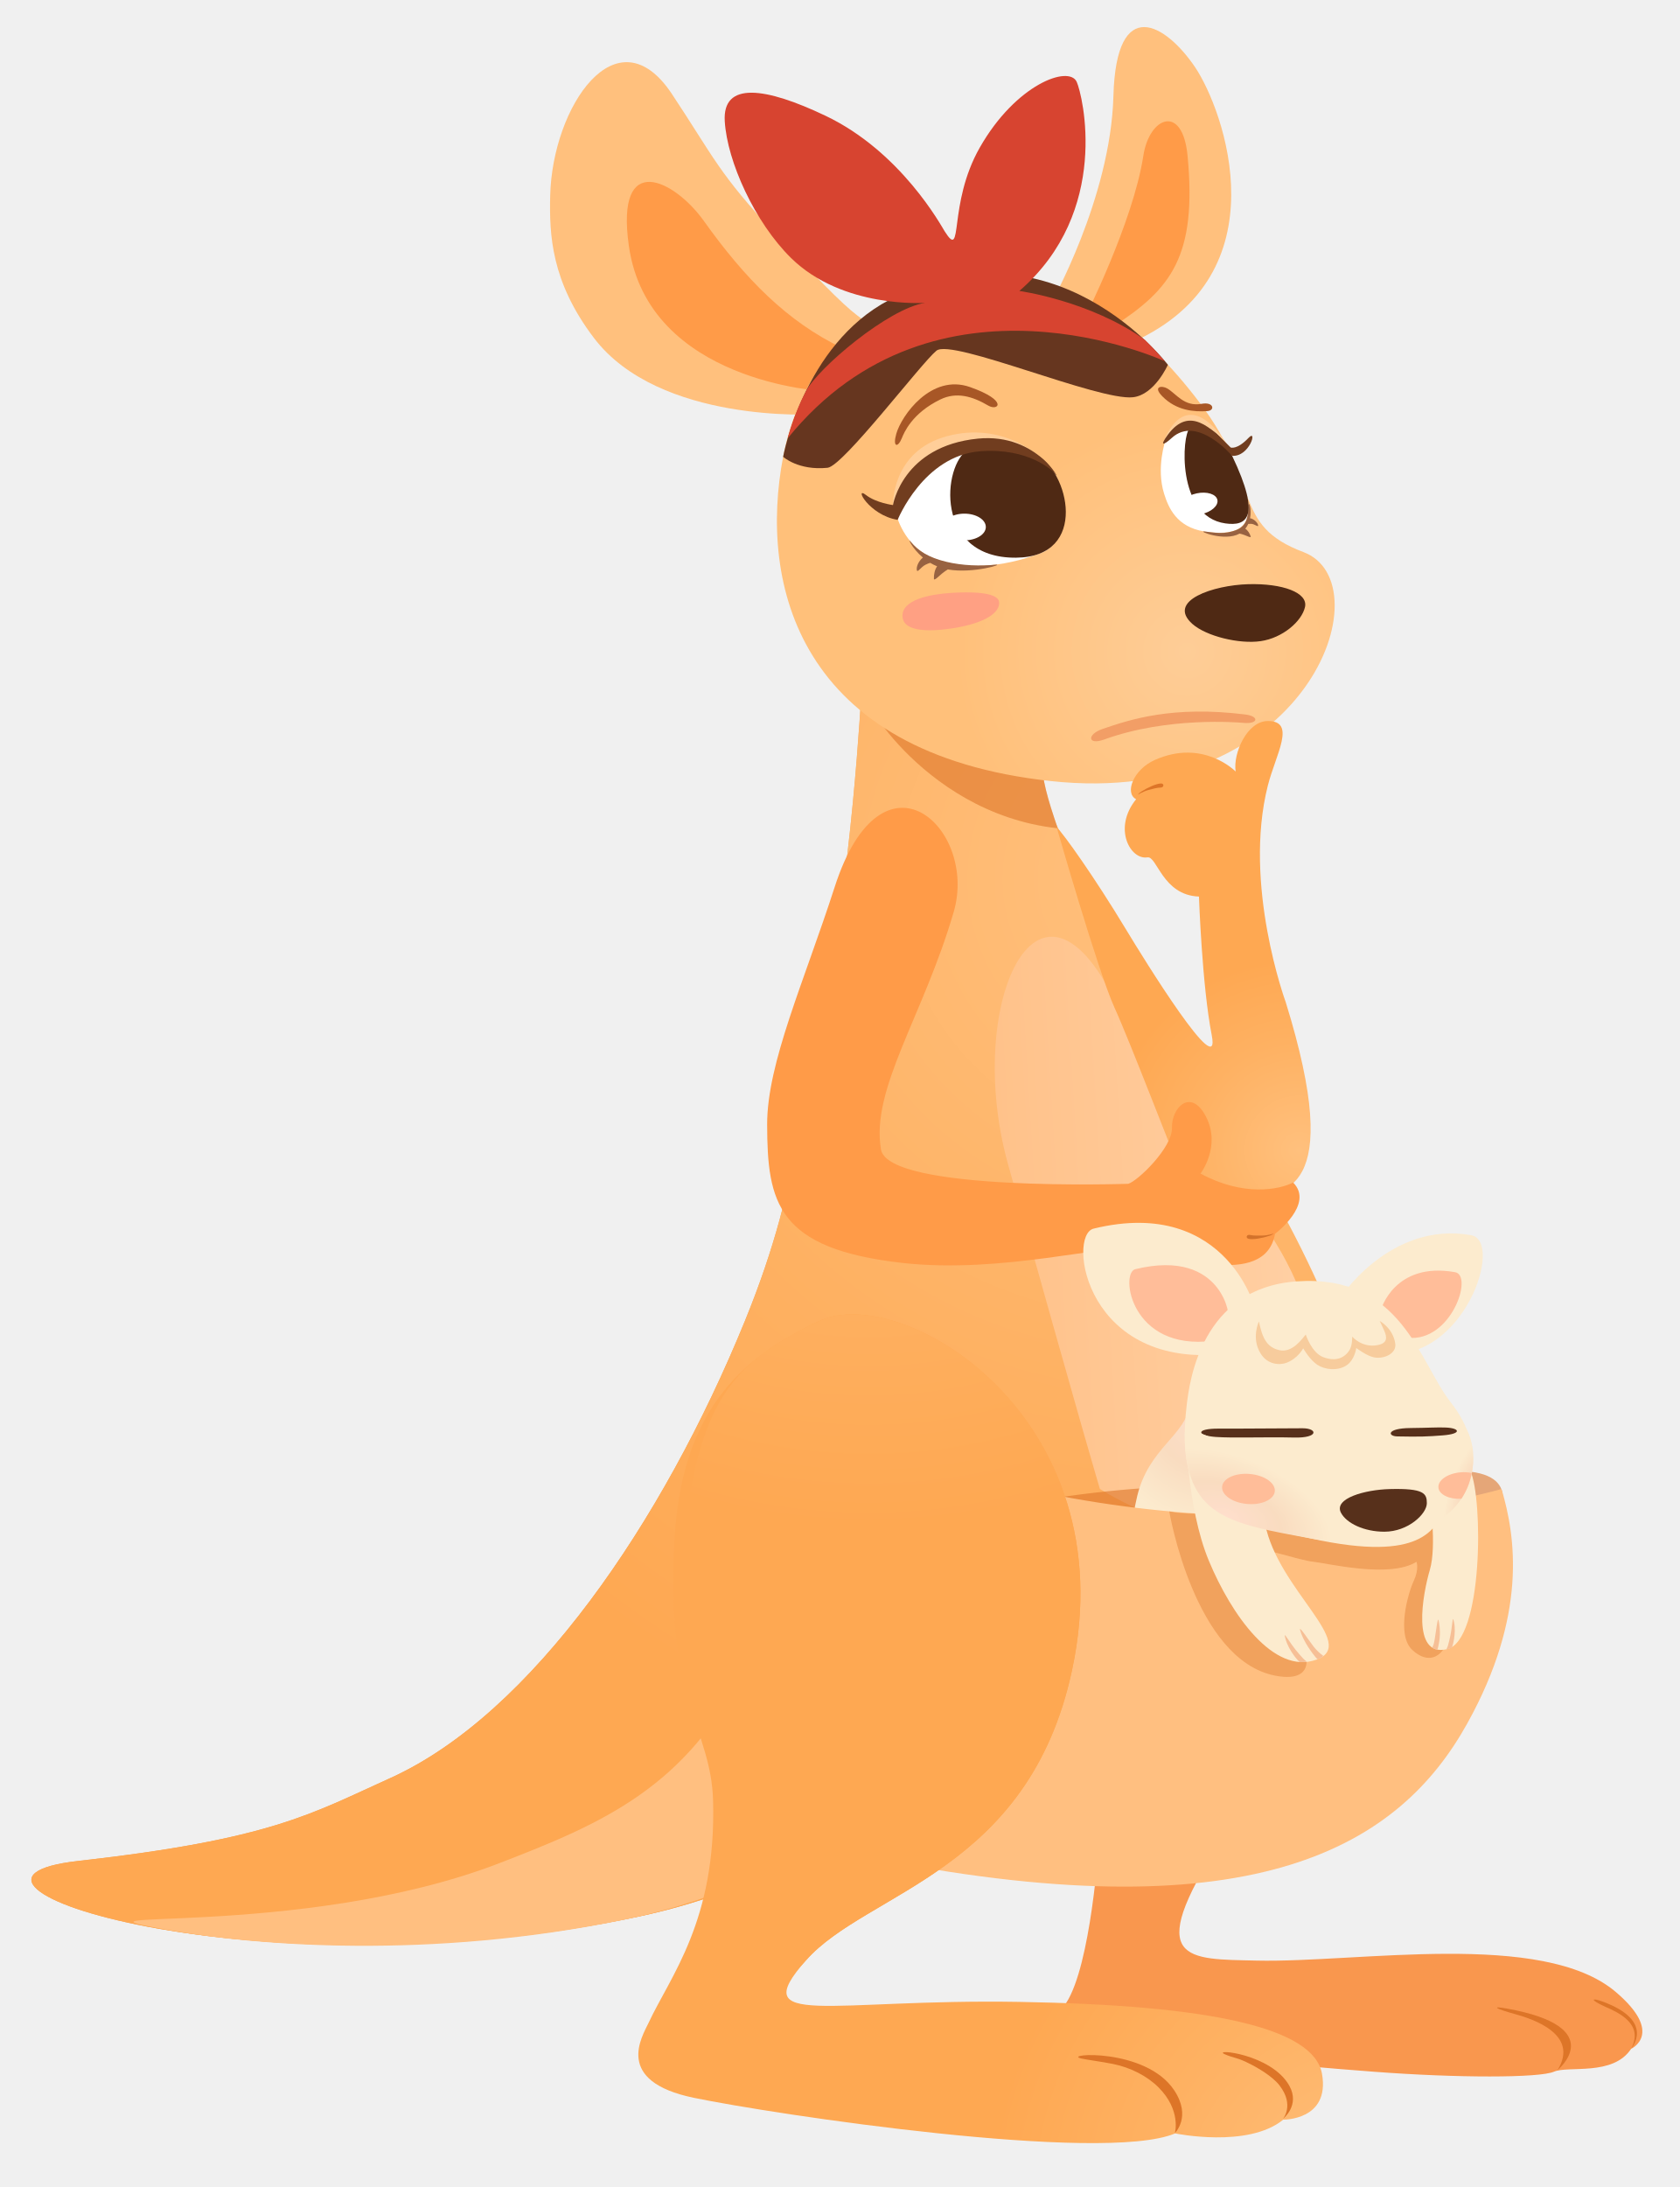
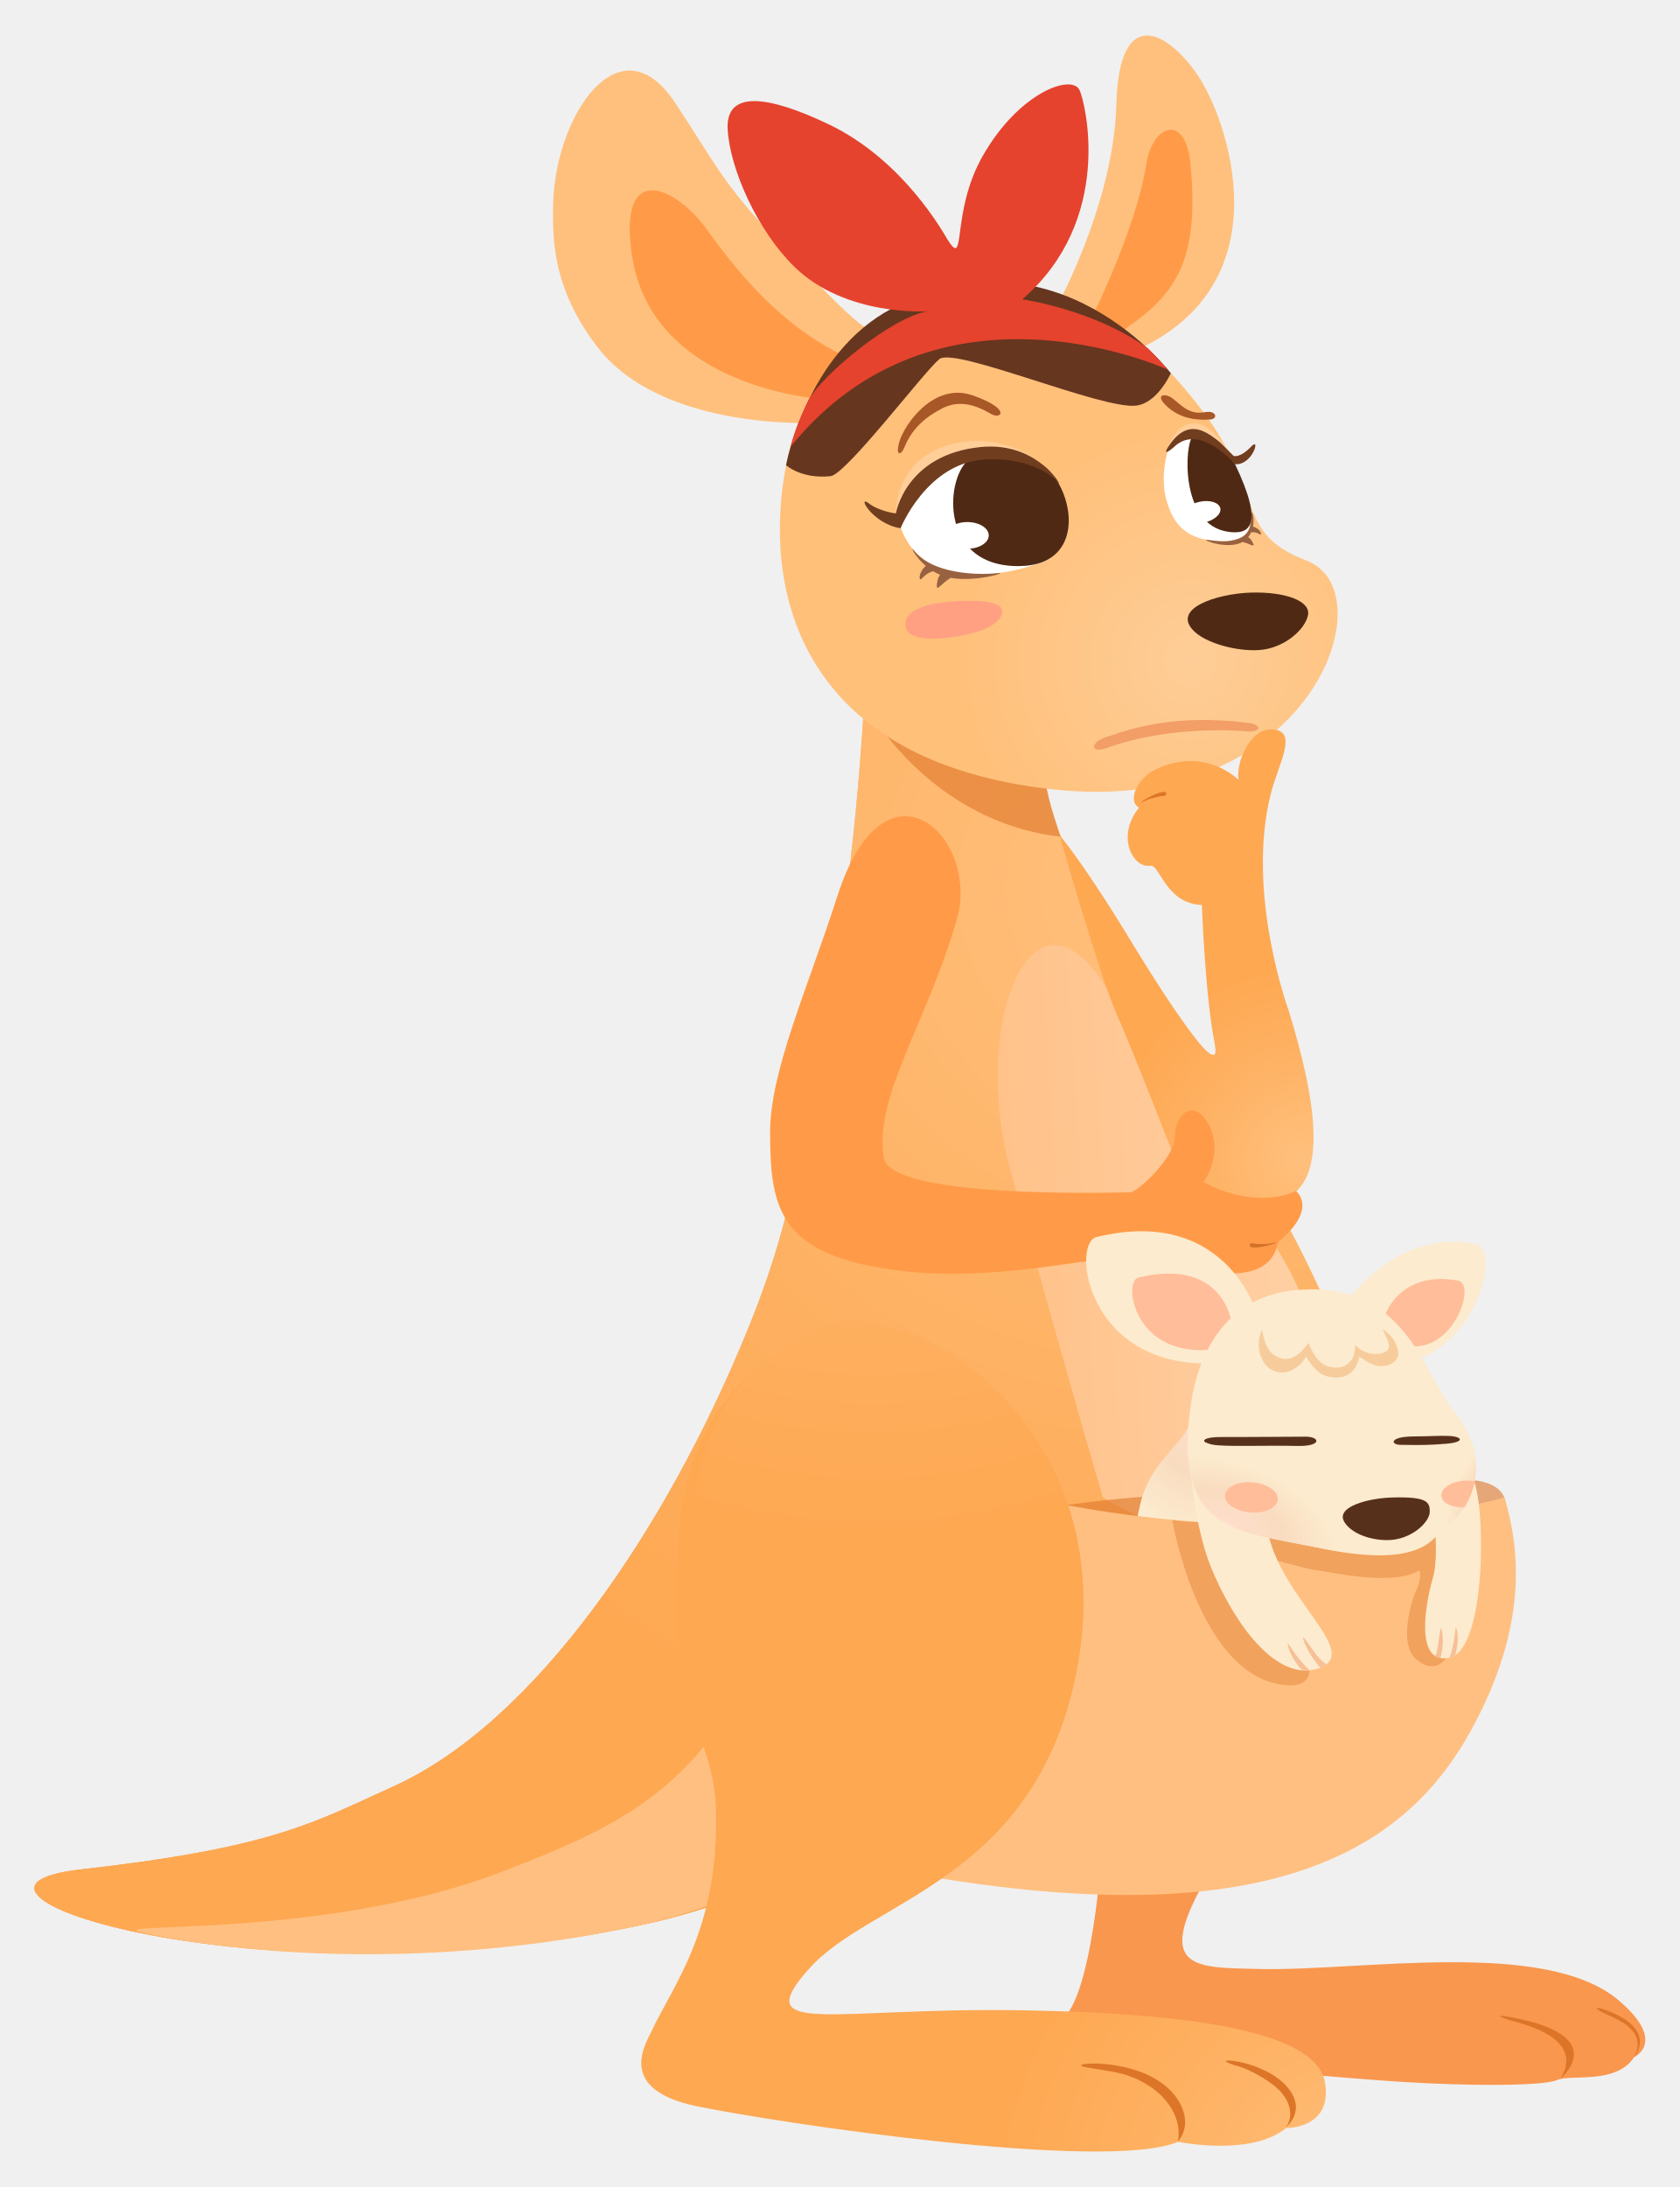
<svg xmlns="http://www.w3.org/2000/svg" version="1.1" id="图层_1" x="0px" y="0px" width="460.583px" height="599.544px" viewBox="0 0 460.583 599.544" enable-background="new 0 0 460.583 599.544" xml:space="preserve">
-   <radialGradient id="SVGID_1_" cx="318.317" cy="241" r="253.224" gradientUnits="userSpaceOnUse">
+   <radialGradient id="SVGID_1_" cx="319.121" cy="243.304" r="253.224" gradientUnits="userSpaceOnUse">
    <stop offset="0" style="stop-color:#F6BB7C" />
    <stop offset="0.544" style="stop-color:#F4AC64" />
    <stop offset="1" style="stop-color:#F3A254" />
  </radialGradient>
-   <path fill="url(#SVGID_1_)" d="M236.281,188.508c0,0-2.89,56.062-10.756,85.342c-6.886,25.633-4.389,46.97-21.254,88.274  c-22.563,55.26-58.475,107.799-97.251,125.319c-21.748,9.826-32.682,16.765-85.62,22.725  c-48.274,5.435,48.219,37.579,153.644,15.259c77.44-16.395,121.105-81.208,121.105-81.208l76.128-65.066  c0,0-31.947-38.132-41.956-78.73c-5.699-23.115-49.748-80.032-46.515-91.744S236.281,188.508,236.281,188.508z" />
-   <radialGradient id="SVGID_2_" cx="318.317" cy="241" r="253.224" gradientUnits="userSpaceOnUse">
+   <path fill="url(#SVGID_1_)" d="M237.084,190.813c0,0-2.89,56.062-10.756,85.342c-6.886,25.633-4.389,46.97-21.254,88.274  c-22.563,55.26-58.475,107.799-97.251,125.319c-21.748,9.826-32.682,16.765-85.62,22.725  c-48.274,5.435,48.219,37.579,153.644,15.259c77.44-16.395,121.105-81.208,121.105-81.208l76.128-65.066  c0,0-31.947-38.132-41.956-78.73c-5.699-23.115-49.748-80.032-46.515-91.744C287.843,199.271,237.084,190.813,237.084,190.813z" />
+   <radialGradient id="SVGID_2_" cx="319.121" cy="243.304" r="253.224" gradientUnits="userSpaceOnUse">
    <stop offset="0" style="stop-color:#FFC07D" />
    <stop offset="0.571" style="stop-color:#FEB162" />
    <stop offset="1" style="stop-color:#FEA852" />
  </radialGradient>
-   <path fill="url(#SVGID_2_)" d="M236.281,188.508c0,0-2.89,56.062-10.756,85.342c-6.886,25.633-4.389,46.97-21.254,88.274  c-22.563,55.26-58.475,107.799-97.251,125.319c-21.748,9.826-32.682,16.765-85.62,22.725  c-48.274,5.435,48.219,37.579,153.644,15.259c77.44-16.395,121.105-81.208,121.105-81.208l76.128-65.066  c0,0-15.132-46.655-41.956-78.73c-18.315-21.9-47.47-80.822-44.237-92.534C289.318,196.176,236.281,188.508,236.281,188.508z" />
-   <path fill="#FFBF80" d="M204.271,457.309c-15.807,32.653-39.291,42.636-67.232,53.421c-55.2,21.307-127.889,11.865-89.899,18.538  c22.517,3.955,70.579,8.136,124.477-3.099c55.808-11.634,87.038-46.929,87.038-46.929S216.086,432.902,204.271,457.309z" />
-   <path fill="#FFC07D" d="M223.811,113.574c0,0-43.03,2.661-60.958-20.945c-11.753-15.474-12.219-28.34-11.982-38.917  c0.547-24.417,18.262-50.709,33.364-27.972c11.498,17.31,12.85,21.91,28.634,38.627c15.327,16.234,19.467,20.257,23.871,23.336  C249.381,96.542,223.811,113.574,223.811,113.574z" />
-   <path fill="#FFC07D" d="M288.031,83.535c0,0,16.534-29.176,17.291-57.215s14.399-19.703,22.356-7.957s24.25,56.836-17.051,75.403  S288.031,83.535,288.031,83.535z" />
-   <path fill="#FF9B48" d="M225.877,107.228c0,0-48.086-2.357-53.426-39.785c-3.804-26.66,12.69-17.905,20.537-6.903  c11.243,15.764,22.891,27.696,38.047,34.896S225.877,107.228,225.877,107.228z" />
-   <path fill="#FF9B48" d="M297.235,87.641c0,0,13.481-26.621,16.293-44.951c1.646-10.728,10.755-14.319,12.125,0  c2.638,27.571-4.547,36.615-20.461,46.845S297.235,87.641,297.235,87.641z" />
-   <linearGradient id="SVGID_3_" gradientUnits="userSpaceOnUse" x1="281.18" y1="313.248" x2="365.426" y2="313.248" gradientTransform="matrix(0.9981 -0.0609 0.0609 0.9981 -24.2618 44.1725)">
+   <path fill="url(#SVGID_2_)" d="M237.084,190.813c0,0-2.89,56.062-10.756,85.342c-6.886,25.633-4.389,46.97-21.254,88.274  c-22.563,55.26-58.475,107.799-97.251,125.319c-21.748,9.826-32.682,16.765-85.62,22.725  c-48.274,5.435,48.219,37.579,153.644,15.259c77.44-16.395,121.105-81.208,121.105-81.208l76.128-65.066  c0,0-15.132-46.655-41.956-78.73c-18.315-21.9-47.47-80.822-44.237-92.534S237.084,190.813,237.084,190.813z" />
+   <path fill="#FFBF80" d="M205.074,459.614c-15.807,32.653-39.291,42.636-67.232,53.421c-55.2,21.307-127.889,11.865-89.899,18.538  c22.517,3.955,70.579,8.136,124.477-3.099c55.808-11.634,87.038-46.929,87.038-46.929S216.89,435.207,205.074,459.614z" />
+   <path fill="#FFC07D" d="M224.615,115.878c0,0-43.03,2.661-60.958-20.945c-11.753-15.474-12.219-28.34-11.982-38.917  c0.547-24.417,18.262-50.709,33.364-27.972c11.498,17.31,12.85,21.91,28.634,38.627c15.327,16.234,19.467,20.257,23.871,23.336  C250.184,98.846,224.615,115.878,224.615,115.878z" />
+   <path fill="#FFC07D" d="M288.835,85.84c0,0,16.534-29.176,17.291-57.215s14.399-19.703,22.356-7.957  c7.957,11.746,24.25,56.836-17.051,75.403S288.835,85.84,288.835,85.84z" />
+   <path fill="#FF9B48" d="M226.68,109.532c0,0-48.086-2.357-53.426-39.785c-3.804-26.66,12.69-17.905,20.537-6.903  c11.243,15.764,22.891,27.696,38.047,34.896C246.995,104.939,226.68,109.532,226.68,109.532z" />
+   <path fill="#FF9B48" d="M298.038,89.945c0,0,13.481-26.621,16.293-44.951c1.646-10.728,10.755-14.319,12.125,0  c2.638,27.571-4.547,36.615-20.461,46.845S298.038,89.945,298.038,89.945z" />
+   <linearGradient id="SVGID_3_" gradientUnits="userSpaceOnUse" x1="266.077" y1="327.503" x2="350.323" y2="327.503" gradientTransform="matrix(0.9981 -0.0609 0.0609 0.9981 -9.2521 31.329)">
    <stop offset="0" style="stop-color:#FFC28A" />
    <stop offset="0.794" style="stop-color:#FFCD9F" />
    <stop offset="1" style="stop-color:#FFD0A5" />
  </linearGradient>
-   <path fill="url(#SVGID_3_)" d="M301.618,408.187c0,0-4.966-16.401-25.197-89.024c-13.054-46.862,11.523-94.896,34.294-32.965  c11.844,32.211,36.666,37.581,48.46,75.256C370.992,399.2,348.782,436.994,301.618,408.187z" />
-   <path fill="#F9974E" d="M301.335,505.26c0,0-2.131,33.42-9.003,43.88c-6.509,9.908,33.794,14.953,84.332,18.799  c23.01,1.751,45.428,1.725,49.453,0s16.162,1.304,21.175-6.28c0,0,9.189-4.177-4.204-15.571  c-20.081-17.083-70.811-7.964-98.495-8.612c-19.091-0.447-31.116,0.562-10.16-32.215S301.335,505.26,301.335,505.26z" />
-   <path fill="#DD7528" d="M427.123,567.481c0,0,14.395-11.762-13.897-16.851c-4.495-0.809-3.176,0.03,2.313,1.542  C420.192,553.453,433.194,557.66,427.123,567.481z" />
-   <path fill="#DD7528" d="M447.353,561.503c0,0,6.692-7.465-7.921-12.807c-3.065-1.121-3.614-0.515,0.9,1.492  C443.488,551.59,450.869,554.774,447.353,561.503z" />
-   <path opacity="0.6" fill="#DD7528" d="M262.573,415.111c64.777-12,59.867-4.815,131.224-11.615  c25.01-2.383,17.114,11.421,17.114,11.421C404.242,420.017,283.65,441.103,262.573,415.111z" />
-   <radialGradient id="SVGID_4_" cx="332.343" cy="387.166" r="31.098" gradientUnits="userSpaceOnUse">
+   <path fill="url(#SVGID_3_)" d="M302.422,410.491c0,0-4.966-16.401-25.197-89.024c-13.054-46.862,11.523-94.896,34.294-32.965  c11.844,32.211,36.666,37.581,48.46,75.255C371.795,401.504,349.585,439.299,302.422,410.491z" />
+   <path fill="#F9974E" d="M302.139,507.564c0,0-2.131,33.42-9.003,43.88c-6.509,9.908,33.794,14.953,84.332,18.799  c23.01,1.751,45.428,1.725,49.453,0s16.162,1.304,21.175-6.28c0,0,9.189-4.177-4.204-15.571  c-20.081-17.083-70.811-7.964-98.495-8.612c-19.091-0.447-31.116,0.562-10.16-32.215S302.139,507.564,302.139,507.564z" />
+   <path fill="#DD7528" d="M427.927,569.785c0,0,14.395-11.762-13.897-16.851c-4.495-0.809-3.176,0.03,2.313,1.542  C420.995,555.758,433.997,559.965,427.927,569.785z" />
+   <path fill="#DD7528" d="M448.157,563.807c0,0,6.692-7.465-7.921-12.807c-3.065-1.12-3.614-0.515,0.9,1.492  C444.291,553.895,451.672,557.078,448.157,563.807z" />
+   <path opacity="0.6" fill="#DD7528" d="M263.376,417.415c64.777-12,59.867-4.815,131.224-11.615  c25.01-2.383,17.114,11.421,17.114,11.421C405.046,422.322,284.453,443.408,263.376,417.415z" />
+   <radialGradient id="SVGID_4_" cx="333.146" cy="389.47" r="31.098" gradientUnits="userSpaceOnUse">
    <stop offset="0" style="stop-color:#FFDECC" />
    <stop offset="0.518" style="stop-color:#F9DCC0" />
    <stop offset="1" style="stop-color:#FCEBCE" />
  </radialGradient>
-   <path fill="url(#SVGID_4_)" d="M309.545,438.334c0,0-0.85-15.043,2.314-28.249c3.164-13.206,13.43-16.666,14.38-25.062  c0.949-8.396,45.929,33.059,45.929,33.059l-2.962,29.746L309.545,438.334z" />
-   <path fill="#FFBF80" d="M262.573,403.495c85.643,24.221,149.169,4.692,149.169,4.692c3.92,13.109,7.091,34.626-9.398,64.299  c-18.543,33.37-57.403,57.481-160.755,37.383C171.721,496.282,262.573,403.495,262.573,403.495z" />
-   <path opacity="0.4" fill="#DD7528" d="M320.636,414.337c0,0,6.867,40.595,28.95,45.004c10.008,1.998,9.448-4.493,7.707-7.373  c-1.741-2.88-9.169-25.127-10.195-26.481c-1.025-1.354,9.007,2.224,13.083,2.66c4.076,0.436,20.906,4.594,28.258,0  c0,0,0.774,1.983-0.774,5.272c-1.548,3.289-4.836,14.766-0.387,18.893s8.034,1.73,9.358-1.776c1.324-3.506,5.875-35.859,0-39.643  S335.375,417.582,320.636,414.337z" />
-   <path opacity="0.6" fill="#DD7528" d="M282.222,211.589c-0.07,0.487-35.068-6.621-42.035-16.521s10.983,27.733,49.86,32  c0,0-3.605-10.317-3.968-14.41" />
-   <radialGradient id="SVGID_5_" cx="373.964" cy="603.331" r="102.588" gradientUnits="userSpaceOnUse">
+   <path fill="url(#SVGID_4_)" d="M310.349,440.638c0,0-0.85-15.043,2.314-28.249c3.164-13.206,13.43-16.667,14.38-25.062  s45.929,33.059,45.929,33.059l-2.962,29.746L310.349,440.638z" />
+   <path fill="#FFBF80" d="M263.376,405.8c85.643,24.221,149.169,4.692,149.169,4.692c3.92,13.109,7.091,34.626-9.398,64.299  c-18.543,33.37-57.403,57.481-160.755,37.382C172.525,498.586,263.376,405.8,263.376,405.8z" />
+   <path opacity="0.4" fill="#DD7528" d="M321.439,416.642c0,0,6.867,40.595,28.95,45.004c10.008,1.998,9.448-4.493,7.707-7.373  s-9.169-25.127-10.195-26.481c-1.025-1.354,9.007,2.224,13.083,2.66c4.076,0.436,20.906,4.594,28.258,0c0,0,0.774,1.983-0.774,5.272  c-1.548,3.289-4.836,14.766-0.387,18.893c4.449,4.127,8.034,1.73,9.358-1.776c1.324-3.506,5.875-35.859,0-39.643  C391.564,409.413,336.178,419.887,321.439,416.642z" />
+   <path opacity="0.6" fill="#DD7528" d="M283.025,213.894c-0.07,0.487-35.068-6.621-42.035-16.521c-6.967-9.9,10.983,27.733,49.86,32  c0,0-3.605-10.317-3.968-14.41" />
+   <radialGradient id="SVGID_5_" cx="374.767" cy="605.635" r="102.588" gradientUnits="userSpaceOnUse">
    <stop offset="0" style="stop-color:#FFC07D" />
    <stop offset="0.571" style="stop-color:#FEB162" />
    <stop offset="1" style="stop-color:#FEA852" />
  </radialGradient>
-   <path fill="url(#SVGID_5_)" d="M224.654,362.125c-22.617,10.616-37.758,25.491-39.72,60.216  c-2.483,43.957,10.052,51.372,10.606,71.287c0.916,32.934-11.779,48.201-17.704,60.946c-1.737,3.736-9.621,15.959,12.418,20.519  s112.219,18.108,131.991,9.76c0,0,19.973,4.14,29.64-3.769c0,0,12.841,0.227,10.645-12.515  c-2.197-12.742-30.757-18.894-83.044-19.772c-52.287-0.879-75.135,7.47-58.438-11.424c16.697-18.894,61.035-24.055,72.931-79.529  C308.902,388.246,247.271,351.509,224.654,362.125z" />
-   <radialGradient id="SVGID_6_" cx="238.256" cy="250.204" r="168.499" gradientUnits="userSpaceOnUse">
+   <path fill="url(#SVGID_5_)" d="M225.457,364.429c-22.617,10.616-37.758,25.491-39.72,60.216  c-2.483,43.957,10.052,51.372,10.606,71.287c0.916,32.934-11.779,48.201-17.704,60.946c-1.737,3.736-9.621,15.959,12.418,20.519  s112.219,18.108,131.991,9.76c0,0,19.973,4.14,29.64-3.769c0,0,12.841,0.227,10.644-12.515s-30.757-18.894-83.044-19.772  s-75.135,7.47-58.438-11.424c16.697-18.894,61.035-24.055,72.931-79.529C309.705,390.551,248.074,353.813,225.457,364.429z" />
+   <radialGradient id="SVGID_6_" cx="239.059" cy="252.509" r="168.499" gradientUnits="userSpaceOnUse">
    <stop offset="0" style="stop-color:#FFC07D" />
    <stop offset="0.571" style="stop-color:#FEB162" />
    <stop offset="1" style="stop-color:#FEA852" />
  </radialGradient>
-   <path fill="url(#SVGID_6_)" d="M224.654,362.125c-22.617,10.616-31.436,20.871-36.215,51.92  c-6.805,44.207,10.812,64.019,15.832,85.604c7.564,32.519,0.08,56.617,16.776,37.724c16.697-18.894,61.035-24.055,72.931-79.529  C308.902,388.246,247.271,351.509,224.654,362.125z" />
-   <path fill="#DD7528" d="M322.172,584.757c0,0,1.811-6.162-4.419-12.46c-3.079-3.112-7.684-5.505-12.517-6.476  c-3.407-0.685-7.232-1.148-8.777-1.518c-5.352-1.282,17.709-3.045,25.53,8.727C326.818,580.299,322.172,584.757,322.172,584.757z" />
-   <path fill="#DD7528" d="M351.817,580.854c0,0,3.225-3.724-0.939-9.144c-1.901-2.475-5.96-4.913-9.135-6.419  c-2.782-1.319-3.478-1.077-5.914-2.159c-3.585-1.593,12.768-0.158,17.713,8.621C356.595,577.173,351.817,580.854,351.817,580.854z" />
-   <radialGradient id="SVGID_7_" cx="325.615" cy="178.594" r="63.47" gradientUnits="userSpaceOnUse">
+   <path fill="url(#SVGID_6_)" d="M225.457,364.429c-22.617,10.616-31.436,20.871-36.215,51.92  c-6.805,44.207,10.812,64.019,15.832,85.604c7.564,32.52,0.08,56.617,16.776,37.724c16.697-18.894,61.035-24.055,72.931-79.529  C309.705,390.551,248.074,353.813,225.457,364.429z" />
+   <path fill="#DD7528" d="M322.975,587.062c0,0,1.811-6.162-4.419-12.46c-3.079-3.112-7.684-5.505-12.517-6.477  c-3.407-0.685-7.232-1.148-8.777-1.518c-5.352-1.282,17.709-3.045,25.53,8.727C327.621,582.603,322.975,587.062,322.975,587.062z" />
+   <path fill="#DD7528" d="M352.62,583.158c0,0,3.225-3.724-0.939-9.144c-1.901-2.475-5.96-4.913-9.135-6.419  c-2.782-1.319-3.478-1.077-5.914-2.159c-3.585-1.593,12.768-0.158,17.713,8.621C357.399,579.478,352.62,583.158,352.62,583.158z" />
+   <radialGradient id="SVGID_7_" cx="326.418" cy="180.898" r="63.47" gradientUnits="userSpaceOnUse">
    <stop offset="0" style="stop-color:#FECD97" />
    <stop offset="1" style="stop-color:#FFC07A" />
  </radialGradient>
-   <path fill="url(#SVGID_7_)" d="M243.678,82.781c20.178-11.771,52.964-15.113,85.32,27.643c16.945,22.392,8.684,33.507,28.415,40.917  c22.592,8.484,0.965,70.442-69.382,62.769c-69.168-7.545-79.976-54.001-73.281-88.886  C218.384,106.293,229.154,91.254,243.678,82.781z" />
-   <path fill="#FFCE99" d="M244.87,138.46c0,0-0.431-14.78,14.802-18.879c15.232-4.098,25.654,5.314,27.621,7.781  c1.967,2.467-41.505,13.677-41.505,13.677" />
-   <path fill="#FFCE99" d="M319.027,121.317c0,0,5.766-17.955,18.051,1.37C342.328,130.946,319.027,121.317,319.027,121.317z" />
-   <radialGradient id="SVGID_8_" cx="356.274" cy="315.294" r="52.383" gradientUnits="userSpaceOnUse">
+   <path fill="url(#SVGID_7_)" d="M244.482,85.086c20.178-11.771,52.964-15.113,85.32,27.643c16.945,22.392,8.684,33.507,28.415,40.917  c22.592,8.484,0.965,70.442-69.382,62.769c-69.168-7.545-79.976-54.001-73.281-88.886  C219.187,108.597,229.957,93.558,244.482,85.086z" />
+   <path fill="#FFCE99" d="M245.673,140.764c0,0-0.431-14.78,14.802-18.879c15.232-4.098,25.654,5.314,27.621,7.781  c1.967,2.467-41.505,13.677-41.505,13.677" />
+   <path fill="#FFCE99" d="M319.83,123.622c0,0,5.766-17.955,18.052,1.37C343.132,133.25,319.83,123.622,319.83,123.622z" />
+   <radialGradient id="SVGID_8_" cx="357.077" cy="317.598" r="52.383" gradientUnits="userSpaceOnUse">
    <stop offset="0" style="stop-color:#FFC07D" />
    <stop offset="0.571" style="stop-color:#FEB162" />
    <stop offset="1" style="stop-color:#FEA852" />
  </radialGradient>
-   <path fill="url(#SVGID_8_)" d="M289.756,226.762c0,0,11.28,39.394,15.853,49.455c4.573,10.061,16.418,41.21,17.538,43.344  c1.12,2.134,7.73,9.704,18.266,8.789c10.536-0.915,27.609-0.61,11.146-53.657c0,0-11.81-32.141-4.885-59.364  c2.177-8.559,7.885-17.673,0-17.673c-5.689,0-9.616,8.893-8.832,13.853c0,0-8.871-9.134-22.221-3.15  c-5.822,2.609-8.321,9.062-5.071,10.742c-6.449,7.921-1.613,16.692,3.096,15.937c2.654-0.425,4.113,10.376,14.134,10.747  c0,0,0.834,24.393,3.504,38.014c2.648,13.511-18.537-20.758-23.493-28.975C300.046,240.328,291.592,228.509,289.756,226.762z" />
+   <path fill="url(#SVGID_8_)" d="M290.559,229.066c0,0,11.28,39.394,15.853,49.455c4.573,10.061,16.418,41.21,17.538,43.344  c1.12,2.134,7.73,9.704,18.266,8.789s27.609-0.61,11.146-53.657c0,0-11.81-32.141-4.885-59.364c2.177-8.559,7.885-17.673,0-17.673  c-5.689,0-9.616,8.893-8.832,13.853c0,0-8.871-9.134-22.221-3.15c-5.822,2.609-8.321,9.062-5.071,10.742  c-6.449,7.921-1.613,16.692,3.096,15.937c2.654-0.425,4.113,10.376,14.134,10.747c0,0,0.834,24.393,3.504,38.014  c2.648,13.511-18.537-20.758-23.493-28.975C300.849,242.632,292.395,230.813,290.559,229.066z" />
  <g id="形状_14_8_">
    <g>
-       <path fill="#DD7528" d="M318.341,214.785c-1.256,0.034-3.66,1.117-5.407,2.242c-0.601,0.386-0.912,0.845-0.912,0.845    s1.296-0.871,2.963-1.323c0.812-0.218,2.473-0.664,3.198-0.636C319.227,215.952,319.328,214.753,318.341,214.785z" />
+       <path fill="#DD7528" d="M319.144,217.089c-1.256,0.034-3.66,1.116-5.407,2.242c-0.601,0.386-0.912,0.845-0.912,0.845    s1.296-0.871,2.963-1.323c0.812-0.218,2.473-0.664,3.198-0.636C320.03,218.256,320.131,217.058,319.144,217.089z" />
    </g>
  </g>
-   <path fill="#FF9B48" d="M261.523,250.011c6.701-22.943-19.565-47.354-32.636-6.854c-8.362,25.909-18.563,48.299-18.521,65.141  c0.053,21.388,2.683,34.03,37.011,37.911c27.531,3.112,56.398-5.382,64.873-3.908c8.475,1.474,34.63,11.423,37.383-4.053  c0,0,10.866-8.173,4.97-14.069c-3.861,1.98-13.663,3.895-25.398-2.454c0,0,5.68-7.429,1.533-15.536s-9.525-2.501-9.357,2.948  s-9.411,14.652-11.991,15.389c0,0-65.782,2.263-67.801-9.401C238.715,298.521,253.173,278.598,261.523,250.011z" />
+   <path fill="#FF9B48" d="M262.326,252.315c6.701-22.943-19.565-47.354-32.636-6.854c-8.362,25.909-18.563,48.299-18.521,65.141  c0.053,21.388,2.683,34.03,37.011,37.911c27.531,3.112,56.398-5.382,64.873-3.908c8.475,1.474,34.63,11.423,37.383-4.053  c0,0,10.866-8.173,4.97-14.069c-3.861,1.979-13.663,3.895-25.398-2.454c0,0,5.68-7.429,1.533-15.536  c-4.147-8.107-9.525-2.501-9.357,2.948s-9.411,14.653-11.991,15.389c0,0-65.782,2.263-67.801-9.401  C239.518,300.825,253.976,280.902,262.326,252.315z" />
  <g id="形状_14_7_">
    <g>
-       <path fill="#D3722B" d="M346.103,338.715c-0.84,0.016-2.56,0.048-3.257-0.153c-1.003-0.289-1.391,0.849-0.426,1.057    c1.227,0.27,3.821-0.201,5.788-0.873c0.676-0.229,1.089-0.6,1.089-0.6S347.83,338.678,346.103,338.715z" />
+       <path fill="#D3722B" d="M346.906,341.019c-0.84,0.016-2.56,0.048-3.257-0.153c-1.003-0.289-1.391,0.849-0.426,1.056    c1.227,0.27,3.821-0.201,5.788-0.872c0.676-0.229,1.089-0.6,1.089-0.6S348.633,340.983,346.906,341.019z" />
    </g>
  </g>
-   <path fill="#FCEBCE" d="M344.034,358.887c0.894,1.824-6.9-31.154-44.143-22.072c-7.357,1.794-2.23,39.167,36.966,34.22  C376.053,366.088,344.034,358.887,344.034,358.887z" />
-   <path fill="#FCEBCE" d="M366.66,357.276c0.393-1.425,14.611-22.617,36.739-18.666c9.133,1.631-2.009,34.738-23.451,32.406  C363.833,369.264,366.66,357.276,366.66,357.276z" />
-   <path fill="#FFBD99" d="M336.651,360.605c0.894,1.824-0.774-18.66-25.338-12.669c-4.223,1.03-1.28,22.482,21.219,19.642  C355.03,364.739,336.651,360.605,336.651,360.605z" />
-   <path fill="#FFBD99" d="M378.662,359.105c0,0,3.674-13.325,20.362-10.345c5.062,0.904-1.113,19.253-12.997,17.96  C377.095,365.749,378.662,359.105,378.662,359.105z" />
-   <path fill="#FCEBCE" d="M325.205,391.292c0,0,0.116,21.727,6.273,36.543c6.158,14.816,17.802,31.408,29.52,27.142  c11.718-4.267-10.523-19.047-14.098-37.256S325.205,391.292,325.205,391.292z" />
-   <path fill="#FCEBCE" d="M392.093,410.547c0,0,1.936,13.253,0,19.815s-5.2,24.102,4.728,21.732c9.928-2.37,9.861-41.25,6.395-48.828  S392.093,410.547,392.093,410.547" />
-   <path fill-rule="evenodd" clip-rule="evenodd" fill="#F6BF96" d="M360.221,451.393c-1.392-1.798-4.047-5.881-3.716-4.588  c0.587,2.296,2.308,5.079,3.972,7.144c0.441,0.546,0.45,0.605,0.874,0.957c0.725-0.405,1.212-0.551,1.502-0.976  C361.926,453.202,361.139,452.585,360.221,451.393z" />
-   <path fill-rule="evenodd" clip-rule="evenodd" fill="#F6BF96" d="M356.306,453.497c-2.952-3.311-4.609-7.062-3.798-4.203  c0.981,3.448,3.67,6.216,3.876,6.354c0.539-0.008,1.483,0.072,1.976-0.109C357.318,454.706,357.453,454.784,356.306,453.497z" />
-   <path fill-rule="evenodd" clip-rule="evenodd" fill="#F6BF96" d="M393.413,449.421c0.37-2.012,0.805-6.372,1.074-5.202  c0.48,2.077,0.463,4.495,0.086,6.316c-0.128,0.618-0.225,1.246-0.418,1.703c-0.746-0.024-1.006-0.35-1.413-0.57  C393.182,450.703,393.172,450.752,393.413,449.421z" />
-   <path fill-rule="evenodd" clip-rule="evenodd" fill="#F6BF96" d="M397.435,449.671c0.991-3.865,0.765-7.548,1.298-4.928  c0.641,3.161-0.47,6.721-0.577,6.916c-0.434,0.216-1.051,0.433-1.52,0.492C397.126,451.056,397.05,451.173,397.435,449.671z" />
-   <path fill="#FCEBCE" d="M325.423,385.145c0.751-6.375,4.003-32.032,30.123-33.866c28.911-2.03,33.583,22.099,42.24,33.105  c10.41,13.235,6.175,26.085-2.183,31.667c-2.946,1.968-4.63,12.652-36.108,5.701C337.393,416.871,321.705,416.691,325.423,385.145z" />
-   <path fill="#57301B" d="M334.164,391.64c-6.325-0.029-6.093,1.893-0.833,2.282c4.761,0.352,13.541-0.025,21.559,0.168  c6.816,0.164,6.431-2.539,2.327-2.546C353.688,391.538,340.663,391.669,334.164,391.64z" />
-   <path fill="#57301B" d="M396.53,391.346c3.823,0.179,4.419,1.731-0.875,2.145c-4.214,0.329-6.248,0.414-12.488,0.288  c-2.707-0.055-2.973-2.237,3.584-2.298C391.692,391.436,394.203,391.238,396.53,391.346z" />
-   <path fill="#57301B" d="M367.722,414.709c-2.067-3.937,6.584-6.317,13.349-6.495c9.438-0.249,10.197,1.211,10.197,3.867  c0,2.93-5.123,7.821-11.65,7.82C374.043,419.901,369.228,417.578,367.722,414.709z" />
-   <path fill="#F7CC9D" d="M345.225,362.273c0.915,4.477,2.127,7.089,5.632,7.868c3.449,0.766,6.061-2.901,7.208-4.289  c0,0,1.582,4.988,4.794,6.197c3.426,1.29,5.816,0.258,7.194-1.928c0.836-1.325,0.746-3.705,0.746-3.705s2.691,3.2,7.046,2.313  c2.594-0.528,2.573-2.007,1.748-3.91c-0.598-1.381-1.249-2.694-1.249-2.694s3.727,2.021,4.273,6.3  c0.332,2.607-3.026,4.225-5.841,3.683c-1.952-0.376-4.866-2.563-4.866-2.563s-0.4,3.37-2.815,4.849  c-2.415,1.479-5.804,1.11-7.879-0.262c-2.076-1.372-3.856-4.506-3.856-4.506s-1.378,2.725-4.518,3.947  c-1.852,0.72-5.202,0.606-7.135-2.485C343.019,366.785,345.225,362.273,345.225,362.273z" />
-   <radialGradient id="SVGID_9_" cx="336.252" cy="415.835" r="30.244" gradientTransform="matrix(0.9408 0.3391 -0.1896 0.526 98.7532 83.0952)" gradientUnits="userSpaceOnUse">
+   <path fill="#FCEBCE" d="M344.837,361.191c0.894,1.824-6.9-31.154-44.143-22.072c-7.357,1.794-2.23,39.167,36.966,34.22  C376.857,368.392,344.837,361.191,344.837,361.191z" />
+   <path fill="#FCEBCE" d="M367.463,359.58c0.393-1.425,14.611-22.617,36.739-18.666c9.133,1.631-2.009,34.738-23.451,32.406  C364.636,371.568,367.463,359.58,367.463,359.58z" />
+   <path fill="#FFBD99" d="M337.454,362.91c0.894,1.824-0.774-18.66-25.338-12.669c-4.223,1.03-1.28,22.482,21.219,19.642  C355.833,367.043,337.454,362.91,337.454,362.91z" />
+   <path fill="#FFBD99" d="M379.465,361.409c0,0,3.674-13.325,20.362-10.345c5.062,0.904-1.113,19.253-12.997,17.96  C377.898,368.053,379.465,361.409,379.465,361.409z" />
+   <path fill="#FCEBCE" d="M326.008,393.596c0,0,0.116,21.727,6.273,36.543c6.158,14.816,17.802,31.408,29.52,27.142  c11.718-4.267-10.523-19.047-14.098-37.256C344.128,401.816,326.008,393.596,326.008,393.596z" />
+   <path fill="#FCEBCE" d="M392.896,412.851c0,0,1.936,13.253,0,19.815s-5.2,24.102,4.728,21.732c9.928-2.37,9.861-41.25,6.395-48.828  S392.896,412.851,392.896,412.851" />
+   <path fill-rule="evenodd" clip-rule="evenodd" fill="#F6BF96" d="M361.025,453.697c-1.392-1.798-4.047-5.881-3.716-4.588  c0.587,2.296,2.308,5.079,3.972,7.144c0.441,0.546,0.45,0.605,0.874,0.957c0.725-0.405,1.213-0.551,1.502-0.976  C362.729,455.506,361.942,454.889,361.025,453.697z" />
+   <path fill-rule="evenodd" clip-rule="evenodd" fill="#F6BF96" d="M357.11,455.801c-2.952-3.311-4.609-7.062-3.798-4.203  c0.981,3.449,3.67,6.216,3.876,6.354c0.539-0.008,1.483,0.072,1.976-0.109C358.121,457.011,358.257,457.088,357.11,455.801z" />
+   <path fill-rule="evenodd" clip-rule="evenodd" fill="#F6BF96" d="M394.216,451.726c0.37-2.012,0.805-6.372,1.074-5.202  c0.48,2.077,0.463,4.495,0.086,6.316c-0.128,0.618-0.225,1.246-0.418,1.703c-0.746-0.024-1.006-0.35-1.413-0.57  C393.986,453.008,393.975,453.057,394.216,451.726z" />
+   <path fill-rule="evenodd" clip-rule="evenodd" fill="#F6BF96" d="M398.238,451.975c0.991-3.865,0.765-7.548,1.298-4.928  c0.641,3.161-0.47,6.721-0.577,6.916c-0.434,0.216-1.051,0.433-1.52,0.492C397.929,453.36,397.853,453.478,398.238,451.975z" />
+   <path fill="#FCEBCE" d="M326.227,387.449c0.751-6.375,4.003-32.032,30.123-33.866c28.911-2.03,33.583,22.099,42.24,33.105  c10.41,13.235,6.175,26.085-2.183,31.667c-2.946,1.968-4.63,12.652-36.108,5.701C338.196,419.176,322.509,418.996,326.227,387.449z" />
+   <path fill="#57301B" d="M334.967,393.944c-6.325-0.029-6.093,1.893-0.833,2.282c4.761,0.352,13.54-0.025,21.559,0.168  c6.816,0.164,6.431-2.539,2.327-2.546C354.491,393.843,341.466,393.974,334.967,393.944z" />
+   <path fill="#57301B" d="M397.333,393.651c3.823,0.179,4.419,1.731-0.875,2.145c-4.214,0.329-6.248,0.414-12.488,0.288  c-2.707-0.055-2.973-2.237,3.584-2.298C392.495,393.741,395.006,393.542,397.333,393.651z" />
+   <path fill="#57301B" d="M368.525,417.014c-2.067-3.937,6.584-6.317,13.349-6.495c9.438-0.249,10.197,1.211,10.197,3.867  c0,2.93-5.123,7.821-11.65,7.821C374.846,422.205,370.031,419.883,368.525,417.014z" />
+   <path fill="#F7CC9D" d="M346.028,364.577c0.915,4.477,2.127,7.089,5.632,7.868c3.449,0.766,6.061-2.901,7.208-4.289  c0,0,1.582,4.988,4.794,6.197c3.426,1.29,5.816,0.258,7.194-1.928c0.836-1.325,0.746-3.705,0.746-3.705s2.691,3.2,7.046,2.313  c2.594-0.528,2.573-2.007,1.748-3.91c-0.598-1.381-1.249-2.694-1.249-2.694s3.727,2.021,4.273,6.3  c0.332,2.607-3.026,4.225-5.841,3.683c-1.952-0.376-4.866-2.563-4.866-2.563s-0.4,3.37-2.815,4.849  c-2.415,1.479-5.804,1.11-7.879-0.262c-2.076-1.372-3.856-4.506-3.856-4.506s-1.379,2.725-4.518,3.947  c-1.852,0.72-5.202,0.606-7.135-2.485C343.823,369.089,346.028,364.577,346.028,364.577z" />
+   <radialGradient id="SVGID_9_" cx="337.056" cy="418.14" r="30.244" gradientTransform="matrix(0.9408 0.3391 -0.1896 0.526 99.2376 83.9151)" gradientUnits="userSpaceOnUse">
    <stop offset="0" style="stop-color:#FFDECC" />
    <stop offset="0.518" style="stop-color:#F9DCC0" />
    <stop offset="1" style="stop-color:#FCEBCE" />
  </radialGradient>
-   <path fill="url(#SVGID_9_)" d="M324.884,392.821c0.002-6.42,69.548,35.326,34.611,28.931  C337.027,417.639,324.877,415.863,324.884,392.821z" />
-   <radialGradient id="SVGID_10_" cx="405.115" cy="409.617" r="17.97" gradientTransform="matrix(0.3219 -0.9468 0.4118 0.14 106.0527 735.8336)" gradientUnits="userSpaceOnUse">
+   <path fill="url(#SVGID_9_)" d="M325.688,395.125c0.002-6.42,69.548,35.326,34.611,28.931  C337.83,419.944,325.68,418.168,325.688,395.125z" />
+   <radialGradient id="SVGID_10_" cx="405.918" cy="411.921" r="17.97" gradientTransform="matrix(0.3219 -0.9468 0.4118 0.14 105.6485 738.5759)" gradientUnits="userSpaceOnUse">
    <stop offset="0" style="stop-color:#FFDECC" />
    <stop offset="0.518" style="stop-color:#F9DCC0" />
    <stop offset="1" style="stop-color:#FCEBCE" />
  </radialGradient>
-   <path fill="url(#SVGID_10_)" d="M402.328,392.147c3.543,6.96,1.635,18.321-6.724,23.903  C392.657,418.019,400.44,388.44,402.328,392.147z" />
+   <path fill="url(#SVGID_10_)" d="M403.131,394.452c3.543,6.96,1.635,18.321-6.724,23.903  C393.461,420.323,401.243,390.744,403.131,394.452z" />
  <g id="形状_77_17_">
    <g>
-       <path fill-rule="evenodd" clip-rule="evenodd" fill="#FFBD99" d="M342.703,404.074c-3.99-0.342-7.384,1.224-7.574,3.497    c-0.194,2.273,2.881,4.387,6.87,4.729c3.994,0.342,7.384-1.224,7.578-3.497C349.771,406.53,346.692,404.416,342.703,404.074z" />
+       <path fill-rule="evenodd" clip-rule="evenodd" fill="#FFBD99" d="M343.506,406.378c-3.99-0.342-7.384,1.224-7.574,3.497    c-0.194,2.273,2.881,4.387,6.87,4.729c3.994,0.342,7.384-1.224,7.578-3.497C350.575,408.834,347.495,406.72,343.506,406.378z" />
    </g>
  </g>
-   <path fill-rule="evenodd" clip-rule="evenodd" fill="#FFBD99" d="M400.495,403.622c-3.514,0.301-6.226,2.163-6.055,4.165  c0.165,1.93,2.951,3.265,6.303,3.09c1.376-2.063,2.362-4.446,2.844-7.054C402.652,403.615,401.607,403.526,400.495,403.622z" />
-   <path fill="#FFFFFF" d="M245.788,141.039c0,0,1.942,8.504,9.884,11.848c8.15,3.432,18.813,2.895,29.834-1.296  c9.353-3.556,6.195-22.128,1.503-24.15S258.373,112.217,245.788,141.039z" />
-   <path fill="#FFFFFF" d="M319.586,120.778c0,0-2.603,7.425-0.365,14.573c1.167,3.728,3.37,9.149,11.083,10.347  c14.007,2.177,11.935-6.312,11.894-8.575c-0.041-2.263-8.455-17-12.027-18.985c-3.572-1.984-9.571,1.898-9.571,1.898" />
-   <path fill="#4F2914" d="M327.017,171.082c3.737,3.289,12.716,5.554,18.709,4.677c5.993-0.877,11.255-5.408,12.132-9.354  c0.877-3.946-6.165-6.518-15.579-6.255C332.864,160.412,319.709,164.65,327.017,171.082z" />
-   <path fill="#FFA083" d="M261.522,172.191c8.884-1.432,12.792-4.381,12.441-7.185s-8.203-2.804-13.389-2.453  s-13.597,1.752-13.071,6.659C248.029,174.119,258.271,172.715,261.522,172.191z" />
-   <path fill="none" d="M347.736,152.888c0.709,3.396,11.511,5.193,14.955,2.172c0,0-1.655-2.678-6.954-4.273  c-0.832-0.251-2.131-1.191-3.218-1.576C352.519,149.21,347.035,149.53,347.736,152.888z" />
+   <path fill-rule="evenodd" clip-rule="evenodd" fill="#FFBD99" d="M401.298,405.926c-3.514,0.301-6.226,2.163-6.055,4.165  c0.165,1.93,2.952,3.265,6.303,3.09c1.376-2.063,2.362-4.446,2.844-7.054C403.455,405.92,402.41,405.831,401.298,405.926z" />
+   <path fill="#FFFFFF" d="M246.591,143.344c0,0,1.942,8.504,9.884,11.848c8.15,3.432,18.813,2.895,29.834-1.296  c9.353-3.556,6.195-22.128,1.503-24.15C283.121,127.723,259.176,114.521,246.591,143.344z" />
+   <path fill="#FFFFFF" d="M320.389,123.083c0,0-2.603,7.425-0.365,14.573c1.167,3.728,3.37,9.149,11.083,10.347  c14.007,2.177,11.935-6.312,11.894-8.575c-0.041-2.263-8.455-17-12.027-18.985c-3.572-1.984-9.571,1.898-9.571,1.898" />
+   <path fill="#4F2914" d="M327.82,173.386c3.737,3.289,12.716,5.554,18.709,4.677c5.993-0.877,11.255-5.408,12.132-9.354  c0.877-3.946-6.165-6.518-15.579-6.255C333.667,162.716,320.512,166.955,327.82,173.386z" />
+   <path fill="#FFA083" d="M262.325,174.496c8.884-1.432,12.792-4.381,12.441-7.185s-8.203-2.804-13.389-2.453  s-13.597,1.752-13.071,6.659C248.832,176.423,259.074,175.019,262.325,174.496z" />
+   <path fill="none" d="M348.539,155.192c0.709,3.396,11.511,5.193,14.955,2.172c0,0-1.655-2.678-6.954-4.273  c-0.832-0.251-2.131-1.19-3.218-1.576C353.323,151.515,347.838,151.835,348.539,155.192z" />
  <g id="Shape_2_21_">
    <g>
-       <path fill-rule="evenodd" clip-rule="evenodd" fill="#986241" d="M272.866,154.813c-3.948,0.393-8.895,0.269-13.351-0.798    c-4.807-1.151-7.805-2.995-9.825-5.558c-0.86-1.09,0.351,1.818,3.388,4.391c-1.231,1.005-1.846,2.552-1.662,3.444    c0.171,0.827,1.033-0.804,2.406-1.493c0.595-0.298,1.002-0.434,1.268-0.496c0.583,0.352,1.217,0.666,1.885,0.944    c-0.669,0.91-0.938,2.376-0.874,3.451c0.038,0.612,1.405-0.787,2.157-1.42c0.619-0.52,1.233-0.92,1.651-1.171    C266.829,157.335,275.911,154.51,272.866,154.813z" />
+       <path fill-rule="evenodd" clip-rule="evenodd" fill="#986241" d="M273.669,157.118c-3.948,0.393-8.895,0.269-13.351-0.798    c-4.807-1.151-7.805-2.995-9.825-5.558c-0.86-1.09,0.351,1.818,3.388,4.391c-1.231,1.005-1.846,2.552-1.662,3.444    c0.171,0.827,1.033-0.804,2.406-1.493c0.595-0.298,1.002-0.434,1.268-0.496c0.583,0.352,1.217,0.666,1.885,0.944    c-0.669,0.91-0.938,2.376-0.874,3.451c0.038,0.612,1.405-0.787,2.157-1.42c0.619-0.52,1.233-0.92,1.651-1.171    C267.633,159.639,276.715,156.815,273.669,157.118z" />
    </g>
  </g>
  <g id="Shape_2_19_">
    <g>
-       <path fill-rule="evenodd" clip-rule="evenodd" fill="#986241" d="M343.028,142.113c-0.089-0.029-0.162-0.023-0.238-0.025    c0.498-2.507-0.321-4.741-0.387-3.662c-0.173,2.845-0.273,5.625-3.313,6.843c-3.374,1.352-6.04,0.738-8.786,0.43    c-2.12-0.238,5.442,2.878,9.616,0.581c0.332,0.072,0.808,0.192,1.311,0.385c0.64,0.245,1.859,0.854,1.745,0.443    c-0.216-0.77-0.785-1.75-1.495-2.157c0.345-0.423,0.618-0.874,0.827-1.34c0.186-0.004,0.436-0.006,0.778-0.001    c0.958,0.013,2,1.018,1.925,0.434C344.925,143.392,344.122,142.471,343.028,142.113z" />
+       <path fill-rule="evenodd" clip-rule="evenodd" fill="#986241" d="M343.831,144.417c-0.089-0.029-0.162-0.023-0.238-0.025    c0.498-2.507-0.321-4.741-0.387-3.662c-0.173,2.845-0.273,5.625-3.313,6.843c-3.374,1.352-6.04,0.738-8.786,0.43    c-2.12-0.238,5.442,2.878,9.616,0.581c0.332,0.072,0.808,0.192,1.311,0.385c0.64,0.245,1.859,0.854,1.745,0.443    c-0.216-0.77-0.785-1.75-1.495-2.157c0.345-0.423,0.618-0.874,0.827-1.34c0.186-0.004,0.436-0.006,0.778-0.001    c0.958,0.013,2,1.018,1.925,0.434C345.728,145.696,344.925,144.776,343.831,144.417z" />
    </g>
  </g>
-   <path fill="#4F2914" d="M265.432,123.3c-6.904,3.988-9.436,29.757,13.169,29.587c20.143-0.152,14.569-23.991,5.205-28.457  C279.514,122.383,272.336,119.313,265.432,123.3z" />
-   <ellipse fill="#FFFFFF" cx="264.46" cy="144.469" rx="5.872" ry="3.657" />
-   <path fill="#4F2914" d="M326.187,117.575c-1.98,1.347-3.757,24.028,9.856,25.914c5.668,0.785,10.023-1.361,1.836-18.528  C333.511,115.799,328.166,116.228,326.187,117.575z" />
-   <ellipse transform="matrix(0.9785 -0.2063 0.2063 0.9785 -21.4181 70.7808)" fill="#FFFFFF" cx="328.779" cy="138.119" rx="5.158" ry="2.92" />
-   <path fill="#66361F" d="M214.751,125.224c0,0,4.153,3.828,12.179,3.014c4.287-0.435,25.641-28.664,29.864-32.1  c4.223-3.436,44.566,13.845,53.922,12.758c5.932-0.69,9.539-8.893,9.539-8.893s-31.419-41.302-76.396-17.78  C220.3,94.544,214.751,125.224,214.751,125.224z" />
-   <path fill="#A85726" d="M245.777,118.928c1.399-4.944,9.539-16.589,20.223-12.818c10.684,3.771,7.707,6.673,5.011,5.083  c-4.315-2.544-8.703-3.84-13.134-1.691c-7.827,3.796-9.977,9.149-10.59,10.646C246.186,122.836,244.736,122.606,245.777,118.928z" />
-   <path fill="#A85726" d="M320.087,106.492c2.476,1.454,4.651,5.099,9.441,4.21c3.321-0.616,3.728,1.85,1.53,1.998  c-3.604,0.243-8.441-0.112-12.316-4.047C316.022,105.892,318.622,105.632,320.087,106.492z" />
-   <path fill="#713D1F" d="M244.87,138.46c0,0-4.62-0.597-7.382-2.744c-3.433-2.669,0.764,5.52,8.663,6.8  c0,0,7.07-17.592,22.629-18.805c13.33-1.038,20.013,5.414,20.48,6.118c2.31,3.485-4.33-11.251-21.113-9.584  C247.477,122.299,244.87,138.46,244.87,138.46z" />
-   <path fill="#713D1F" d="M321.346,120.038c-2.404,2.203-3.385,2.229-1.092-0.868c5.932-8.014,11.859-1.888,17.219,3.504  c0,0,1.724,0.718,4.901-2.636c2.542-2.683,0.305,5.247-4.495,4.923C337.88,124.961,328.284,113.682,321.346,120.038z" />
-   <path fill="#D74430" d="M216.014,120.142c0,0,1.578-6.478,4.995-12.914c3.417-6.436,22.671-22.704,32.697-24.208  c0,0-22.629,1.658-36.813-12.321c-9.927-9.783-17.473-26.42-18.149-37.449c-0.676-11.029,11.15-9.36,27.622-1.516  c20.766,9.889,31.754,30.214,32.703,31.71c5.222,8.23,0.727-7.388,9.61-22.996c9.91-17.413,24.438-22.626,26.566-18.025  c1.595,3.447,9.54,35.524-15.721,57.339c0,0,19.425,2.655,34.465,13.433c0,0,2.731,2.645,5.433,5.841  C319.422,99.035,256.621,70.01,216.014,120.142z" />
-   <path fill="#F29E66" d="M302.39,199.818c7.485-2.562,19.158-6.437,39.079-3.95c3.956,0.494,3.559,2.684-0.475,2.304  c-1.437-0.135-20.809-1.76-38.212,4.556C298.232,204.38,297.936,201.342,302.39,199.818z" />
+   <path fill="#4F2914" d="M266.235,125.605c-6.904,3.988-9.436,29.757,13.169,29.587c20.143-0.152,14.569-23.991,5.205-28.457  C280.317,124.687,273.14,121.617,266.235,125.605z" />
+   <ellipse fill="#FFFFFF" cx="265.263" cy="146.774" rx="5.872" ry="3.657" />
+   <path fill="#4F2914" d="M326.99,119.879c-1.98,1.347-3.757,24.028,9.856,25.914c5.668,0.785,10.023-1.361,1.836-18.528  C334.314,118.103,328.97,118.533,326.99,119.879z" />
+   <ellipse transform="matrix(0.9785 -0.2063 0.2063 0.9785 -21.8761 70.9961)" fill="#FFFFFF" cx="329.582" cy="140.423" rx="5.158" ry="2.92" />
+   <path fill="#66361F" d="M215.554,127.529c0,0,4.153,3.828,12.179,3.014c4.287-0.435,25.641-28.664,29.864-32.1  c4.222-3.436,44.566,13.845,53.922,12.758c5.932-0.69,9.539-8.893,9.539-8.893s-31.419-41.302-76.396-17.78  C221.103,96.849,215.554,127.529,215.554,127.529z" />
+   <path fill="#A85726" d="M246.58,121.232c1.399-4.944,9.539-16.589,20.223-12.818c10.684,3.771,7.707,6.673,5.011,5.083  c-4.315-2.544-8.703-3.84-13.134-1.691c-7.827,3.796-9.977,9.149-10.59,10.646C246.989,125.14,245.539,124.911,246.58,121.232z" />
+   <path fill="#A85726" d="M320.89,108.797c2.476,1.454,4.651,5.099,9.441,4.21c3.321-0.616,3.728,1.85,1.53,1.998  c-3.604,0.243-8.441-0.112-12.316-4.047C316.825,108.197,319.425,107.936,320.89,108.797z" />
+   <path fill="#713D1F" d="M245.673,140.764c0,0-4.62-0.597-7.382-2.744c-3.433-2.669,0.764,5.52,8.663,6.8  c0,0,7.07-17.592,22.629-18.805c13.33-1.038,20.013,5.414,20.48,6.118c2.31,3.485-4.33-11.251-21.113-9.584  C248.28,124.603,245.673,140.764,245.673,140.764z" />
+   <path fill="#713D1F" d="M322.15,122.342c-2.404,2.203-3.385,2.229-1.092-0.868c5.932-8.014,11.859-1.888,17.219,3.504  c0,0,1.724,0.718,4.902-2.636c2.542-2.683,0.305,5.247-4.495,4.923C338.683,127.265,329.087,115.986,322.15,122.342z" />
+   <path fill="#E5432E" d="M216.817,122.446c0,0,1.578-6.478,4.995-12.914c3.417-6.436,22.671-22.704,32.697-24.208  c0,0-22.629,1.658-36.813-12.321c-9.927-9.783-17.473-26.42-18.149-37.449c-0.676-11.029,11.15-9.36,27.622-1.516  c20.766,9.889,31.754,30.214,32.703,31.71c5.222,8.23,0.727-7.388,9.61-22.996c9.91-17.413,24.438-22.626,26.566-18.025  c1.595,3.447,9.54,35.524-15.721,57.339c0,0,19.425,2.655,34.465,13.433c0,0,2.731,2.645,5.433,5.841  C320.225,101.34,257.424,72.314,216.817,122.446z" />
+   <path fill="#F29E66" d="M303.193,202.122c7.485-2.562,19.158-6.437,39.079-3.95c3.956,0.494,3.559,2.684-0.475,2.304  c-1.437-0.135-20.809-1.76-38.212,4.556C299.035,206.684,298.74,203.647,303.193,202.122z" />
</svg>
